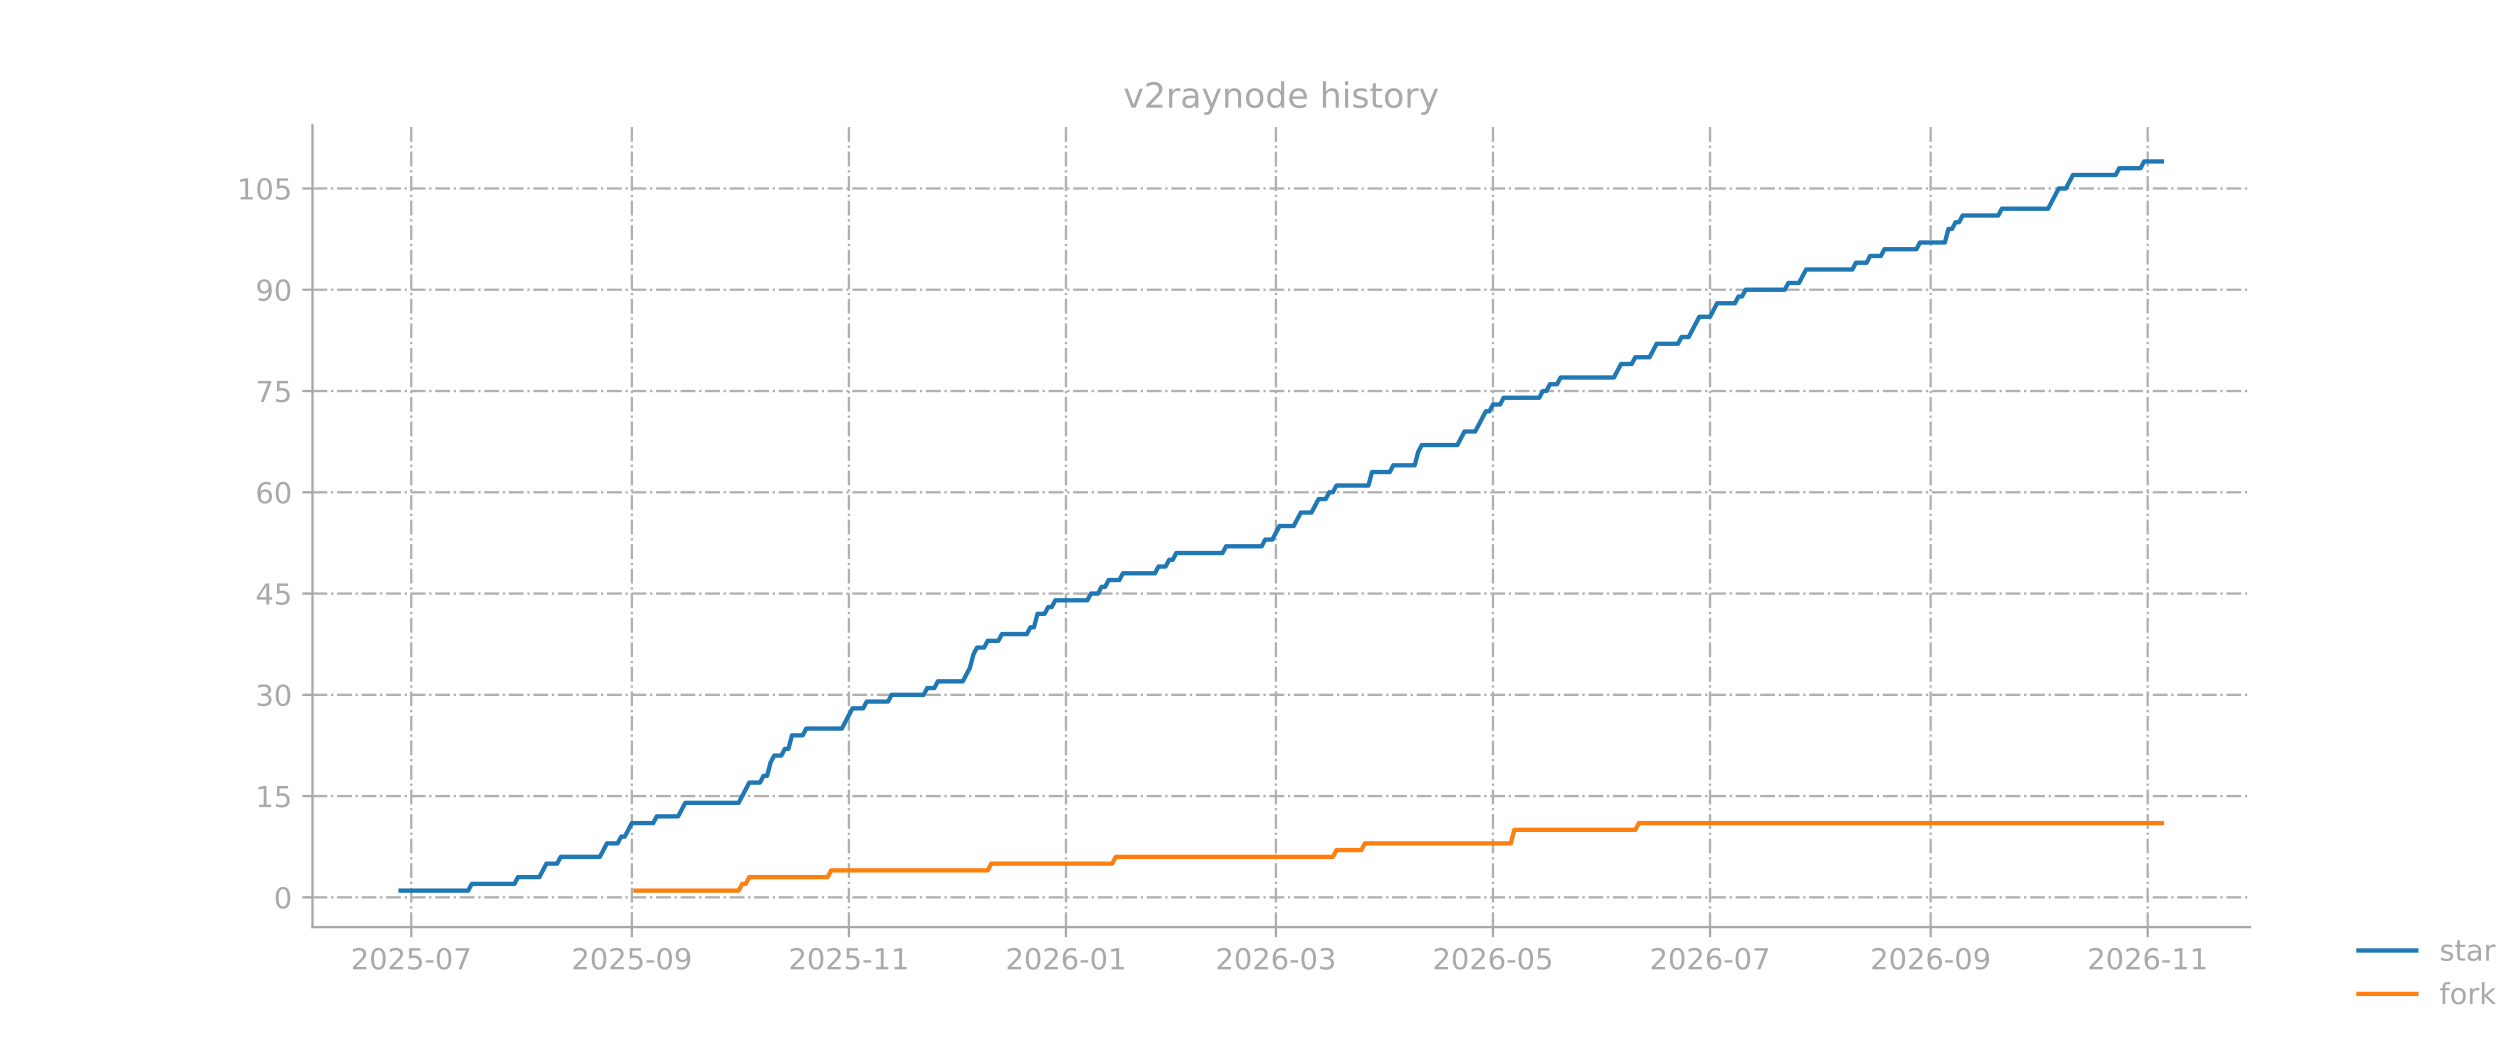
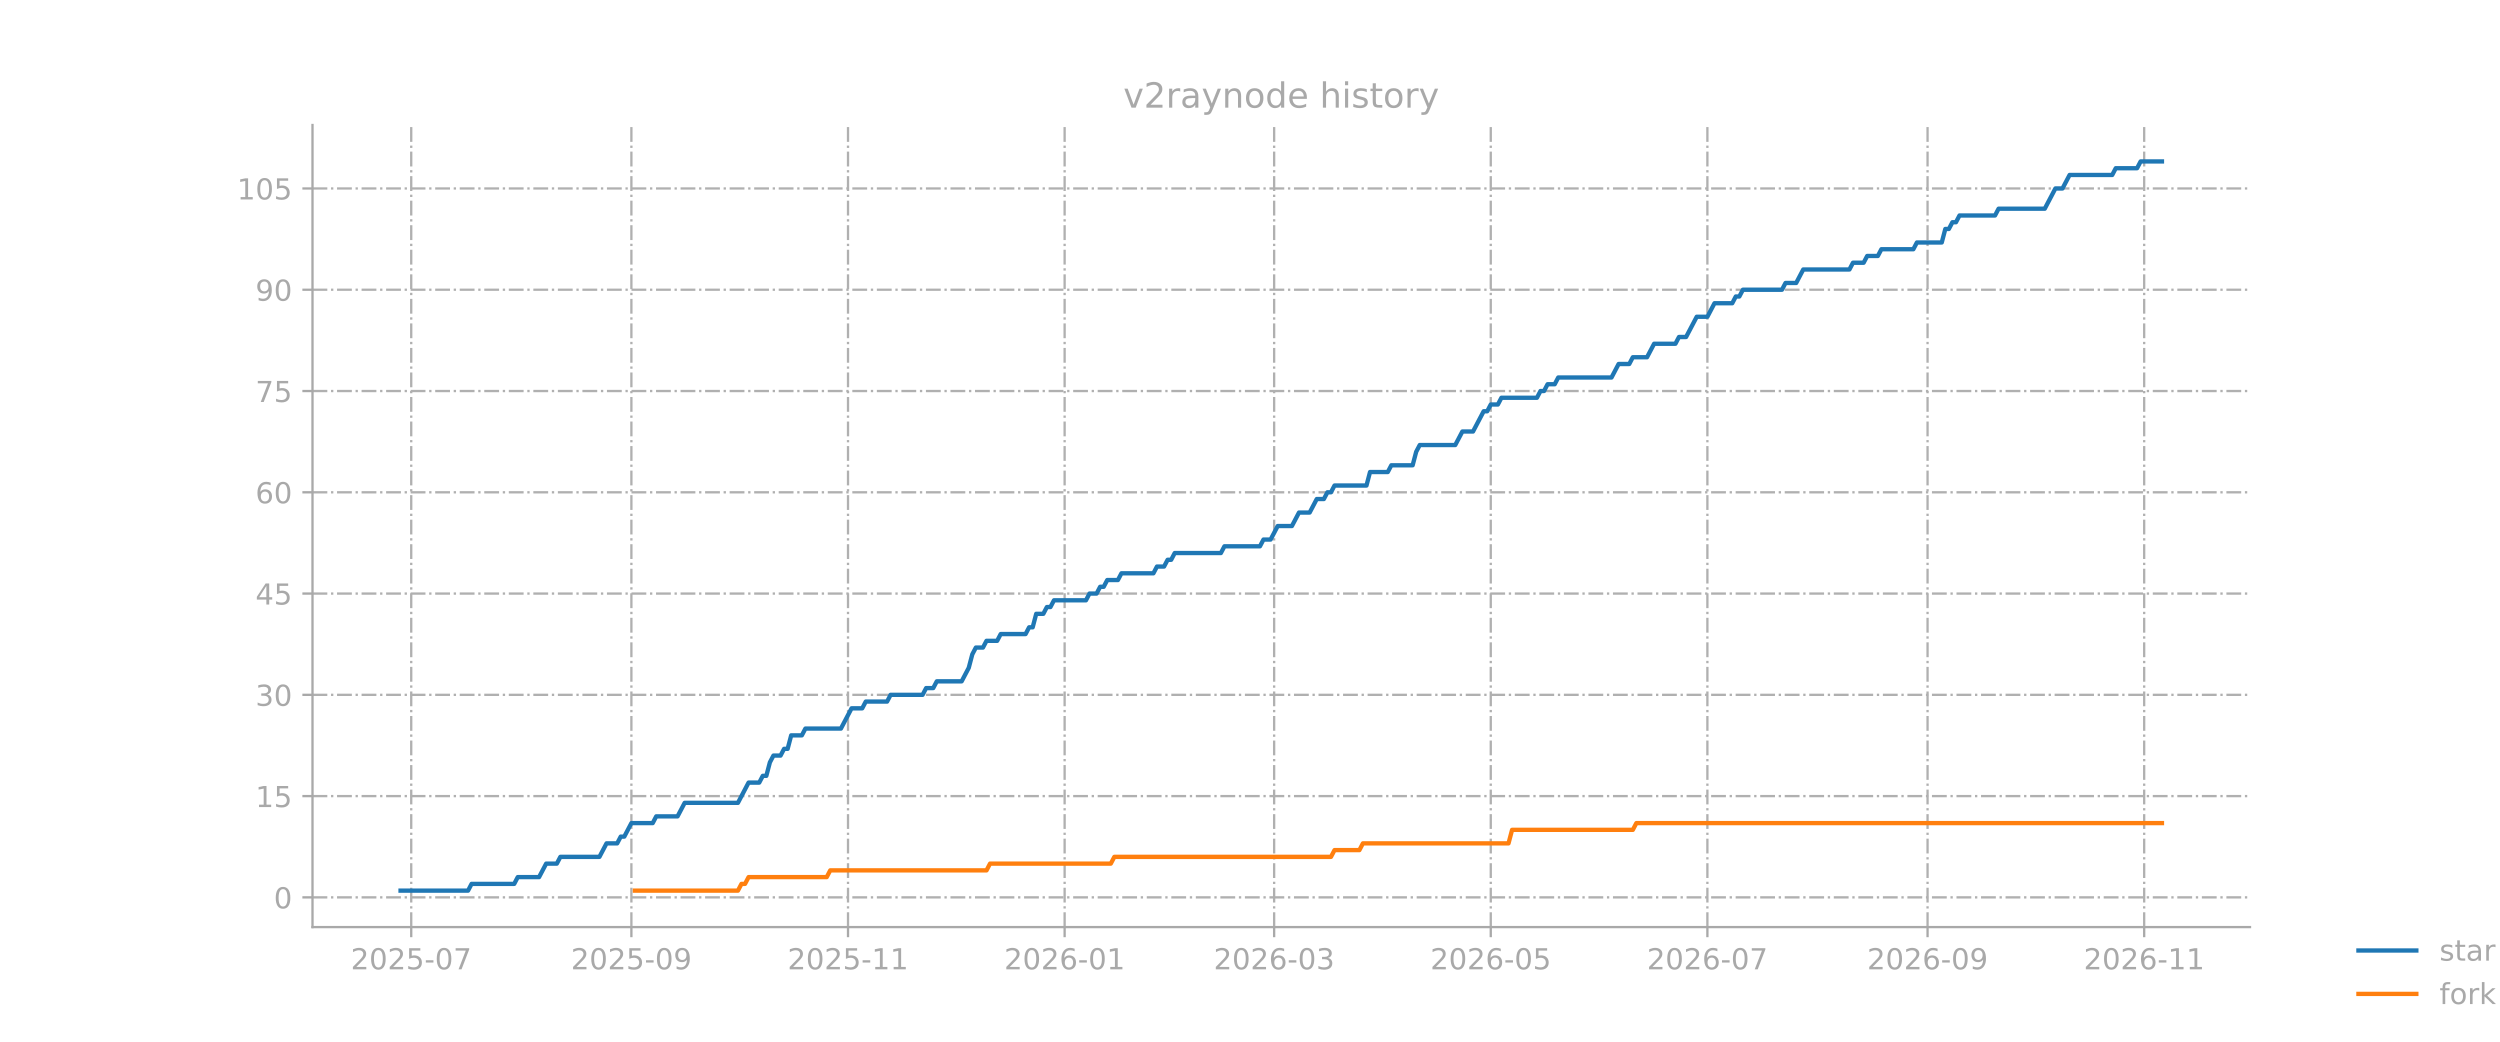
<svg xmlns="http://www.w3.org/2000/svg" xmlns:xlink="http://www.w3.org/1999/xlink" width="864pt" height="360pt" viewBox="0 0 864 360" version="1.1">
  <defs>
    <style type="text/css">*{stroke-linejoin: round; stroke-linecap: butt}</style>
  </defs>
  <g id="figure_1">
    <g id="patch_1">
      <path d="M 0 360  L 864 360  L 864 0  L 0 0  L 0 360  z " style="fill: none; opacity: 0" />
    </g>
    <g id="axes_1">
      <g id="patch_2">
        <path d="M 108 320.4  L 777.6 320.4  L 777.6 43.2  L 108 43.2  L 108 320.4  z " style="fill: none; opacity: 0" />
      </g>
      <g id="matplotlib.axis_1">
        <g id="xtick_1">
          <g id="line2d_1">
-             <path d="M 142.126 320.4  L 142.126 43.2  " clip-path="url(#p8ba023cb06)" style="fill: none; stroke-dasharray: 5.12,1.28,0.8,1.28; stroke-dashoffset: 0; stroke: #b0b0b0; stroke-width: 0.8" />
+             <path d="M 142.118 320.4  L 142.118 43.2  " clip-path="url(#p251565abec)" style="fill: none; stroke-dasharray: 5.12,1.28,0.8,1.28; stroke-dashoffset: 0; stroke: #b0b0b0; stroke-width: 0.8" />
          </g>
          <g id="line2d_2">
            <defs>
-               <path id="m3d6a31719c" d="M 0 0  L 0 3.5  " style="stroke: #a9a9a9; stroke-width: 0.8" />
+               <path id="m1b0816f251" d="M 0 0  L 0 3.5  " style="stroke: #a9a9a9; stroke-width: 0.8" />
            </defs>
            <g>
-               <use xlink:href="#m3d6a31719c" x="142.126" y="320.4" style="fill: #a9a9a9; stroke: #a9a9a9; stroke-width: 0.8" />
+               <use xlink:href="#m1b0816f251" x="142.118" y="320.4" style="fill: #a9a9a9; stroke: #a9a9a9; stroke-width: 0.8" />
            </g>
          </g>
          <g id="text_1">
-             <g style="fill: #a9a9a9" transform="translate(121.2342 334.9977) scale(0.1 -0.1)">
+             <g style="fill: #a9a9a9" transform="translate(121.2268 334.9977) scale(0.1 -0.1)">
              <defs>
                <path id="DejaVuSans-15" d="M 1228 531  L 3431 531  L 3431 0  L 469 0  L 469 531  Q 828 903 1448 1529  Q 2069 2156 2228 2338  Q 2531 2678 2651 2914  Q 2772 3150 2772 3378  Q 2772 3750 2511 3984  Q 2250 4219 1831 4219  Q 1534 4219 1204 4116  Q 875 4013 500 3803  L 500 4441  Q 881 4594 1212 4672  Q 1544 4750 1819 4750  Q 2544 4750 2975 4387  Q 3406 4025 3406 3419  Q 3406 3131 3298 2873  Q 3191 2616 2906 2266  Q 2828 2175 2409 1742  Q 1991 1309 1228 531  z " transform="scale(0.015625)" />
                <path id="DejaVuSans-13" d="M 2034 4250  Q 1547 4250 1301 3770  Q 1056 3291 1056 2328  Q 1056 1369 1301 889  Q 1547 409 2034 409  Q 2525 409 2770 889  Q 3016 1369 3016 2328  Q 3016 3291 2770 3770  Q 2525 4250 2034 4250  z M 2034 4750  Q 2819 4750 3233 4129  Q 3647 3509 3647 2328  Q 3647 1150 3233 529  Q 2819 -91 2034 -91  Q 1250 -91 836 529  Q 422 1150 422 2328  Q 422 3509 836 4129  Q 1250 4750 2034 4750  z " transform="scale(0.015625)" />
                <path id="DejaVuSans-18" d="M 691 4666  L 3169 4666  L 3169 4134  L 1269 4134  L 1269 2991  Q 1406 3038 1543 3061  Q 1681 3084 1819 3084  Q 2600 3084 3056 2656  Q 3513 2228 3513 1497  Q 3513 744 3044 326  Q 2575 -91 1722 -91  Q 1428 -91 1123 -41  Q 819 9 494 109  L 494 744  Q 775 591 1075 516  Q 1375 441 1709 441  Q 2250 441 2565 725  Q 2881 1009 2881 1497  Q 2881 1984 2565 2268  Q 2250 2553 1709 2553  Q 1456 2553 1204 2497  Q 953 2441 691 2322  L 691 4666  z " transform="scale(0.015625)" />
                <path id="DejaVuSans-10" d="M 313 2009  L 1997 2009  L 1997 1497  L 313 1497  L 313 2009  z " transform="scale(0.015625)" />
                <path id="DejaVuSans-1a" d="M 525 4666  L 3525 4666  L 3525 4397  L 1831 0  L 1172 0  L 2766 4134  L 525 4134  L 525 4666  z " transform="scale(0.015625)" />
              </defs>
              <use xlink:href="#DejaVuSans-15" />
              <use xlink:href="#DejaVuSans-13" transform="translate(63.625 0)" />
              <use xlink:href="#DejaVuSans-15" transform="translate(127.25 0)" />
              <use xlink:href="#DejaVuSans-18" transform="translate(190.875 0)" />
              <use xlink:href="#DejaVuSans-10" transform="translate(254.5 0)" />
              <use xlink:href="#DejaVuSans-13" transform="translate(290.5781 0)" />
              <use xlink:href="#DejaVuSans-1a" transform="translate(354.2031 0)" />
            </g>
          </g>
        </g>
        <g id="xtick_2">
          <g id="line2d_3">
-             <path d="M 218.37 320.4  L 218.37 43.2  " clip-path="url(#p8ba023cb06)" style="fill: none; stroke-dasharray: 5.12,1.28,0.8,1.28; stroke-dashoffset: 0; stroke: #b0b0b0; stroke-width: 0.8" />
+             <path d="M 218.209 320.4  L 218.209 43.2  " clip-path="url(#p251565abec)" style="fill: none; stroke-dasharray: 5.12,1.28,0.8,1.28; stroke-dashoffset: 0; stroke: #b0b0b0; stroke-width: 0.8" />
          </g>
          <g id="line2d_4">
            <g>
-               <use xlink:href="#m3d6a31719c" x="218.37" y="320.4" style="fill: #a9a9a9; stroke: #a9a9a9; stroke-width: 0.8" />
+               <use xlink:href="#m1b0816f251" x="218.209" y="320.4" style="fill: #a9a9a9; stroke: #a9a9a9; stroke-width: 0.8" />
            </g>
          </g>
          <g id="text_2">
-             <g style="fill: #a9a9a9" transform="translate(197.4788 334.9977) scale(0.1 -0.1)">
+             <g style="fill: #a9a9a9" transform="translate(197.3177 334.9977) scale(0.1 -0.1)">
              <defs>
                <path id="DejaVuSans-1c" d="M 703 97  L 703 672  Q 941 559 1184 500  Q 1428 441 1663 441  Q 2288 441 2617 861  Q 2947 1281 2994 2138  Q 2813 1869 2534 1725  Q 2256 1581 1919 1581  Q 1219 1581 811 2004  Q 403 2428 403 3163  Q 403 3881 828 4315  Q 1253 4750 1959 4750  Q 2769 4750 3195 4129  Q 3622 3509 3622 2328  Q 3622 1225 3098 567  Q 2575 -91 1691 -91  Q 1453 -91 1209 -44  Q 966 3 703 97  z M 1959 2075  Q 2384 2075 2632 2365  Q 2881 2656 2881 3163  Q 2881 3666 2632 3958  Q 2384 4250 1959 4250  Q 1534 4250 1286 3958  Q 1038 3666 1038 3163  Q 1038 2656 1286 2365  Q 1534 2075 1959 2075  z " transform="scale(0.015625)" />
              </defs>
              <use xlink:href="#DejaVuSans-15" />
              <use xlink:href="#DejaVuSans-13" transform="translate(63.625 0)" />
              <use xlink:href="#DejaVuSans-15" transform="translate(127.25 0)" />
              <use xlink:href="#DejaVuSans-18" transform="translate(190.875 0)" />
              <use xlink:href="#DejaVuSans-10" transform="translate(254.5 0)" />
              <use xlink:href="#DejaVuSans-13" transform="translate(290.5781 0)" />
              <use xlink:href="#DejaVuSans-1c" transform="translate(354.2031 0)" />
            </g>
          </g>
        </g>
        <g id="xtick_3">
          <g id="line2d_5">
-             <path d="M 293.385 320.4  L 293.385 43.2  " clip-path="url(#p8ba023cb06)" style="fill: none; stroke-dasharray: 5.12,1.28,0.8,1.28; stroke-dashoffset: 0; stroke: #b0b0b0; stroke-width: 0.8" />
+             <path d="M 293.073 320.4  L 293.073 43.2  " clip-path="url(#p251565abec)" style="fill: none; stroke-dasharray: 5.12,1.28,0.8,1.28; stroke-dashoffset: 0; stroke: #b0b0b0; stroke-width: 0.8" />
          </g>
          <g id="line2d_6">
            <g>
-               <use xlink:href="#m3d6a31719c" x="293.385" y="320.4" style="fill: #a9a9a9; stroke: #a9a9a9; stroke-width: 0.8" />
+               <use xlink:href="#m1b0816f251" x="293.073" y="320.4" style="fill: #a9a9a9; stroke: #a9a9a9; stroke-width: 0.8" />
            </g>
          </g>
          <g id="text_3">
-             <g style="fill: #a9a9a9" transform="translate(272.4937 334.9977) scale(0.1 -0.1)">
+             <g style="fill: #a9a9a9" transform="translate(272.1813 334.9977) scale(0.1 -0.1)">
              <defs>
                <path id="DejaVuSans-14" d="M 794 531  L 1825 531  L 1825 4091  L 703 3866  L 703 4441  L 1819 4666  L 2450 4666  L 2450 531  L 3481 531  L 3481 0  L 794 0  L 794 531  z " transform="scale(0.015625)" />
              </defs>
              <use xlink:href="#DejaVuSans-15" />
              <use xlink:href="#DejaVuSans-13" transform="translate(63.625 0)" />
              <use xlink:href="#DejaVuSans-15" transform="translate(127.25 0)" />
              <use xlink:href="#DejaVuSans-18" transform="translate(190.875 0)" />
              <use xlink:href="#DejaVuSans-10" transform="translate(254.5 0)" />
              <use xlink:href="#DejaVuSans-14" transform="translate(290.5781 0)" />
              <use xlink:href="#DejaVuSans-14" transform="translate(354.2031 0)" />
            </g>
          </g>
        </g>
        <g id="xtick_4">
          <g id="line2d_7">
-             <path d="M 368.4 320.4  L 368.4 43.2  " clip-path="url(#p8ba023cb06)" style="fill: none; stroke-dasharray: 5.12,1.28,0.8,1.28; stroke-dashoffset: 0; stroke: #b0b0b0; stroke-width: 0.8" />
+             <path d="M 367.936 320.4  L 367.936 43.2  " clip-path="url(#p251565abec)" style="fill: none; stroke-dasharray: 5.12,1.28,0.8,1.28; stroke-dashoffset: 0; stroke: #b0b0b0; stroke-width: 0.8" />
          </g>
          <g id="line2d_8">
            <g>
-               <use xlink:href="#m3d6a31719c" x="368.4" y="320.4" style="fill: #a9a9a9; stroke: #a9a9a9; stroke-width: 0.8" />
+               <use xlink:href="#m1b0816f251" x="367.936" y="320.4" style="fill: #a9a9a9; stroke: #a9a9a9; stroke-width: 0.8" />
            </g>
          </g>
          <g id="text_4">
-             <g style="fill: #a9a9a9" transform="translate(347.5086 334.9977) scale(0.1 -0.1)">
+             <g style="fill: #a9a9a9" transform="translate(347.045 334.9977) scale(0.1 -0.1)">
              <defs>
                <path id="DejaVuSans-19" d="M 2113 2584  Q 1688 2584 1439 2293  Q 1191 2003 1191 1497  Q 1191 994 1439 701  Q 1688 409 2113 409  Q 2538 409 2786 701  Q 3034 994 3034 1497  Q 3034 2003 2786 2293  Q 2538 2584 2113 2584  z M 3366 4563  L 3366 3988  Q 3128 4100 2886 4159  Q 2644 4219 2406 4219  Q 1781 4219 1451 3797  Q 1122 3375 1075 2522  Q 1259 2794 1537 2939  Q 1816 3084 2150 3084  Q 2853 3084 3261 2657  Q 3669 2231 3669 1497  Q 3669 778 3244 343  Q 2819 -91 2113 -91  Q 1303 -91 875 529  Q 447 1150 447 2328  Q 447 3434 972 4092  Q 1497 4750 2381 4750  Q 2619 4750 2861 4703  Q 3103 4656 3366 4563  z " transform="scale(0.015625)" />
              </defs>
              <use xlink:href="#DejaVuSans-15" />
              <use xlink:href="#DejaVuSans-13" transform="translate(63.625 0)" />
              <use xlink:href="#DejaVuSans-15" transform="translate(127.25 0)" />
              <use xlink:href="#DejaVuSans-19" transform="translate(190.875 0)" />
              <use xlink:href="#DejaVuSans-10" transform="translate(254.5 0)" />
              <use xlink:href="#DejaVuSans-13" transform="translate(290.5781 0)" />
              <use xlink:href="#DejaVuSans-14" transform="translate(354.2031 0)" />
            </g>
          </g>
        </g>
        <g id="xtick_5">
          <g id="line2d_9">
-             <path d="M 440.955 320.4  L 440.955 43.2  " clip-path="url(#p8ba023cb06)" style="fill: none; stroke-dasharray: 5.12,1.28,0.8,1.28; stroke-dashoffset: 0; stroke: #b0b0b0; stroke-width: 0.8" />
+             <path d="M 440.345 320.4  L 440.345 43.2  " clip-path="url(#p251565abec)" style="fill: none; stroke-dasharray: 5.12,1.28,0.8,1.28; stroke-dashoffset: 0; stroke: #b0b0b0; stroke-width: 0.8" />
          </g>
          <g id="line2d_10">
            <g>
-               <use xlink:href="#m3d6a31719c" x="440.955" y="320.4" style="fill: #a9a9a9; stroke: #a9a9a9; stroke-width: 0.8" />
+               <use xlink:href="#m1b0816f251" x="440.345" y="320.4" style="fill: #a9a9a9; stroke: #a9a9a9; stroke-width: 0.8" />
            </g>
          </g>
          <g id="text_5">
-             <g style="fill: #a9a9a9" transform="translate(420.064 334.9977) scale(0.1 -0.1)">
+             <g style="fill: #a9a9a9" transform="translate(419.454 334.9977) scale(0.1 -0.1)">
              <defs>
                <path id="DejaVuSans-16" d="M 2597 2516  Q 3050 2419 3304 2112  Q 3559 1806 3559 1356  Q 3559 666 3084 287  Q 2609 -91 1734 -91  Q 1441 -91 1130 -33  Q 819 25 488 141  L 488 750  Q 750 597 1062 519  Q 1375 441 1716 441  Q 2309 441 2620 675  Q 2931 909 2931 1356  Q 2931 1769 2642 2001  Q 2353 2234 1838 2234  L 1294 2234  L 1294 2753  L 1863 2753  Q 2328 2753 2575 2939  Q 2822 3125 2822 3475  Q 2822 3834 2567 4026  Q 2313 4219 1838 4219  Q 1578 4219 1281 4162  Q 984 4106 628 3988  L 628 4550  Q 988 4650 1302 4700  Q 1616 4750 1894 4750  Q 2613 4750 3031 4423  Q 3450 4097 3450 3541  Q 3450 3153 3228 2886  Q 3006 2619 2597 2516  z " transform="scale(0.015625)" />
              </defs>
              <use xlink:href="#DejaVuSans-15" />
              <use xlink:href="#DejaVuSans-13" transform="translate(63.625 0)" />
              <use xlink:href="#DejaVuSans-15" transform="translate(127.25 0)" />
              <use xlink:href="#DejaVuSans-19" transform="translate(190.875 0)" />
              <use xlink:href="#DejaVuSans-10" transform="translate(254.5 0)" />
              <use xlink:href="#DejaVuSans-13" transform="translate(290.5781 0)" />
              <use xlink:href="#DejaVuSans-16" transform="translate(354.2031 0)" />
            </g>
          </g>
        </g>
        <g id="xtick_6">
          <g id="line2d_11">
-             <path d="M 515.97 320.4  L 515.97 43.2  " clip-path="url(#p8ba023cb06)" style="fill: none; stroke-dasharray: 5.12,1.28,0.8,1.28; stroke-dashoffset: 0; stroke: #b0b0b0; stroke-width: 0.8" />
+             <path d="M 515.209 320.4  L 515.209 43.2  " clip-path="url(#p251565abec)" style="fill: none; stroke-dasharray: 5.12,1.28,0.8,1.28; stroke-dashoffset: 0; stroke: #b0b0b0; stroke-width: 0.8" />
          </g>
          <g id="line2d_12">
            <g>
-               <use xlink:href="#m3d6a31719c" x="515.97" y="320.4" style="fill: #a9a9a9; stroke: #a9a9a9; stroke-width: 0.8" />
+               <use xlink:href="#m1b0816f251" x="515.209" y="320.4" style="fill: #a9a9a9; stroke: #a9a9a9; stroke-width: 0.8" />
            </g>
          </g>
          <g id="text_6">
-             <g style="fill: #a9a9a9" transform="translate(495.0788 334.9977) scale(0.1 -0.1)">
+             <g style="fill: #a9a9a9" transform="translate(494.3177 334.9977) scale(0.1 -0.1)">
              <use xlink:href="#DejaVuSans-15" />
              <use xlink:href="#DejaVuSans-13" transform="translate(63.625 0)" />
              <use xlink:href="#DejaVuSans-15" transform="translate(127.25 0)" />
              <use xlink:href="#DejaVuSans-19" transform="translate(190.875 0)" />
              <use xlink:href="#DejaVuSans-10" transform="translate(254.5 0)" />
              <use xlink:href="#DejaVuSans-13" transform="translate(290.5781 0)" />
              <use xlink:href="#DejaVuSans-18" transform="translate(354.2031 0)" />
            </g>
          </g>
        </g>
        <g id="xtick_7">
          <g id="line2d_13">
-             <path d="M 590.985 320.4  L 590.985 43.2  " clip-path="url(#p8ba023cb06)" style="fill: none; stroke-dasharray: 5.12,1.28,0.8,1.28; stroke-dashoffset: 0; stroke: #b0b0b0; stroke-width: 0.8" />
+             <path d="M 590.073 320.4  L 590.073 43.2  " clip-path="url(#p251565abec)" style="fill: none; stroke-dasharray: 5.12,1.28,0.8,1.28; stroke-dashoffset: 0; stroke: #b0b0b0; stroke-width: 0.8" />
          </g>
          <g id="line2d_14">
            <g>
-               <use xlink:href="#m3d6a31719c" x="590.985" y="320.4" style="fill: #a9a9a9; stroke: #a9a9a9; stroke-width: 0.8" />
+               <use xlink:href="#m1b0816f251" x="590.073" y="320.4" style="fill: #a9a9a9; stroke: #a9a9a9; stroke-width: 0.8" />
            </g>
          </g>
          <g id="text_7">
-             <g style="fill: #a9a9a9" transform="translate(570.0937 334.9977) scale(0.1 -0.1)">
+             <g style="fill: #a9a9a9" transform="translate(569.1813 334.9977) scale(0.1 -0.1)">
              <use xlink:href="#DejaVuSans-15" />
              <use xlink:href="#DejaVuSans-13" transform="translate(63.625 0)" />
              <use xlink:href="#DejaVuSans-15" transform="translate(127.25 0)" />
              <use xlink:href="#DejaVuSans-19" transform="translate(190.875 0)" />
              <use xlink:href="#DejaVuSans-10" transform="translate(254.5 0)" />
              <use xlink:href="#DejaVuSans-13" transform="translate(290.5781 0)" />
              <use xlink:href="#DejaVuSans-1a" transform="translate(354.2031 0)" />
            </g>
          </g>
        </g>
        <g id="xtick_8">
          <g id="line2d_15">
-             <path d="M 667.23 320.4  L 667.23 43.2  " clip-path="url(#p8ba023cb06)" style="fill: none; stroke-dasharray: 5.12,1.28,0.8,1.28; stroke-dashoffset: 0; stroke: #b0b0b0; stroke-width: 0.8" />
+             <path d="M 666.164 320.4  L 666.164 43.2  " clip-path="url(#p251565abec)" style="fill: none; stroke-dasharray: 5.12,1.28,0.8,1.28; stroke-dashoffset: 0; stroke: #b0b0b0; stroke-width: 0.8" />
          </g>
          <g id="line2d_16">
            <g>
-               <use xlink:href="#m3d6a31719c" x="667.23" y="320.4" style="fill: #a9a9a9; stroke: #a9a9a9; stroke-width: 0.8" />
+               <use xlink:href="#m1b0816f251" x="666.164" y="320.4" style="fill: #a9a9a9; stroke: #a9a9a9; stroke-width: 0.8" />
            </g>
          </g>
          <g id="text_8">
-             <g style="fill: #a9a9a9" transform="translate(646.3383 334.9977) scale(0.1 -0.1)">
+             <g style="fill: #a9a9a9" transform="translate(645.2722 334.9977) scale(0.1 -0.1)">
              <use xlink:href="#DejaVuSans-15" />
              <use xlink:href="#DejaVuSans-13" transform="translate(63.625 0)" />
              <use xlink:href="#DejaVuSans-15" transform="translate(127.25 0)" />
              <use xlink:href="#DejaVuSans-19" transform="translate(190.875 0)" />
              <use xlink:href="#DejaVuSans-10" transform="translate(254.5 0)" />
              <use xlink:href="#DejaVuSans-13" transform="translate(290.5781 0)" />
              <use xlink:href="#DejaVuSans-1c" transform="translate(354.2031 0)" />
            </g>
          </g>
        </g>
        <g id="xtick_9">
          <g id="line2d_17">
-             <path d="M 742.245 320.4  L 742.245 43.2  " clip-path="url(#p8ba023cb06)" style="fill: none; stroke-dasharray: 5.12,1.28,0.8,1.28; stroke-dashoffset: 0; stroke: #b0b0b0; stroke-width: 0.8" />
+             <path d="M 741.027 320.4  L 741.027 43.2  " clip-path="url(#p251565abec)" style="fill: none; stroke-dasharray: 5.12,1.28,0.8,1.28; stroke-dashoffset: 0; stroke: #b0b0b0; stroke-width: 0.8" />
          </g>
          <g id="line2d_18">
            <g>
-               <use xlink:href="#m3d6a31719c" x="742.245" y="320.4" style="fill: #a9a9a9; stroke: #a9a9a9; stroke-width: 0.8" />
+               <use xlink:href="#m1b0816f251" x="741.027" y="320.4" style="fill: #a9a9a9; stroke: #a9a9a9; stroke-width: 0.8" />
            </g>
          </g>
          <g id="text_9">
-             <g style="fill: #a9a9a9" transform="translate(721.3532 334.9977) scale(0.1 -0.1)">
+             <g style="fill: #a9a9a9" transform="translate(720.1359 334.9977) scale(0.1 -0.1)">
              <use xlink:href="#DejaVuSans-15" />
              <use xlink:href="#DejaVuSans-13" transform="translate(63.625 0)" />
              <use xlink:href="#DejaVuSans-15" transform="translate(127.25 0)" />
              <use xlink:href="#DejaVuSans-19" transform="translate(190.875 0)" />
              <use xlink:href="#DejaVuSans-10" transform="translate(254.5 0)" />
              <use xlink:href="#DejaVuSans-14" transform="translate(290.5781 0)" />
              <use xlink:href="#DejaVuSans-14" transform="translate(354.2031 0)" />
            </g>
          </g>
        </g>
      </g>
      <g id="matplotlib.axis_2">
        <g id="ytick_1">
          <g id="line2d_19">
-             <path d="M 108 310.133  L 777.6 310.133  " clip-path="url(#p8ba023cb06)" style="fill: none; stroke-dasharray: 5.12,1.28,0.8,1.28; stroke-dashoffset: 0; stroke: #b0b0b0; stroke-width: 0.8" />
+             <path d="M 108 310.133  L 777.6 310.133  " clip-path="url(#p251565abec)" style="fill: none; stroke-dasharray: 5.12,1.28,0.8,1.28; stroke-dashoffset: 0; stroke: #b0b0b0; stroke-width: 0.8" />
          </g>
          <g id="line2d_20">
            <defs>
-               <path id="m7cae8ff2c7" d="M 0 0  L -3.5 0  " style="stroke: #a9a9a9; stroke-width: 0.8" />
+               <path id="m27fc6764fe" d="M 0 0  L -3.5 0  " style="stroke: #a9a9a9; stroke-width: 0.8" />
            </defs>
            <g>
-               <use xlink:href="#m7cae8ff2c7" x="108" y="310.133" style="fill: #a9a9a9; stroke: #a9a9a9; stroke-width: 0.8" />
+               <use xlink:href="#m27fc6764fe" x="108" y="310.133" style="fill: #a9a9a9; stroke: #a9a9a9; stroke-width: 0.8" />
            </g>
          </g>
          <g id="text_10">
            <g style="fill: #a9a9a9" transform="translate(94.6375 313.9322) scale(0.1 -0.1)">
              <use xlink:href="#DejaVuSans-13" />
            </g>
          </g>
        </g>
        <g id="ytick_2">
          <g id="line2d_21">
-             <path d="M 108 275.133  L 777.6 275.133  " clip-path="url(#p8ba023cb06)" style="fill: none; stroke-dasharray: 5.12,1.28,0.8,1.28; stroke-dashoffset: 0; stroke: #b0b0b0; stroke-width: 0.8" />
+             <path d="M 108 275.133  L 777.6 275.133  " clip-path="url(#p251565abec)" style="fill: none; stroke-dasharray: 5.12,1.28,0.8,1.28; stroke-dashoffset: 0; stroke: #b0b0b0; stroke-width: 0.8" />
          </g>
          <g id="line2d_22">
            <g>
-               <use xlink:href="#m7cae8ff2c7" x="108" y="275.133" style="fill: #a9a9a9; stroke: #a9a9a9; stroke-width: 0.8" />
+               <use xlink:href="#m27fc6764fe" x="108" y="275.133" style="fill: #a9a9a9; stroke: #a9a9a9; stroke-width: 0.8" />
            </g>
          </g>
          <g id="text_11">
            <g style="fill: #a9a9a9" transform="translate(88.275 278.9322) scale(0.1 -0.1)">
              <use xlink:href="#DejaVuSans-14" />
              <use xlink:href="#DejaVuSans-18" transform="translate(63.625 0)" />
            </g>
          </g>
        </g>
        <g id="ytick_3">
          <g id="line2d_23">
-             <path d="M 108 240.133  L 777.6 240.133  " clip-path="url(#p8ba023cb06)" style="fill: none; stroke-dasharray: 5.12,1.28,0.8,1.28; stroke-dashoffset: 0; stroke: #b0b0b0; stroke-width: 0.8" />
+             <path d="M 108 240.133  L 777.6 240.133  " clip-path="url(#p251565abec)" style="fill: none; stroke-dasharray: 5.12,1.28,0.8,1.28; stroke-dashoffset: 0; stroke: #b0b0b0; stroke-width: 0.8" />
          </g>
          <g id="line2d_24">
            <g>
-               <use xlink:href="#m7cae8ff2c7" x="108" y="240.133" style="fill: #a9a9a9; stroke: #a9a9a9; stroke-width: 0.8" />
+               <use xlink:href="#m27fc6764fe" x="108" y="240.133" style="fill: #a9a9a9; stroke: #a9a9a9; stroke-width: 0.8" />
            </g>
          </g>
          <g id="text_12">
            <g style="fill: #a9a9a9" transform="translate(88.275 243.9322) scale(0.1 -0.1)">
              <use xlink:href="#DejaVuSans-16" />
              <use xlink:href="#DejaVuSans-13" transform="translate(63.625 0)" />
            </g>
          </g>
        </g>
        <g id="ytick_4">
          <g id="line2d_25">
-             <path d="M 108 205.133  L 777.6 205.133  " clip-path="url(#p8ba023cb06)" style="fill: none; stroke-dasharray: 5.12,1.28,0.8,1.28; stroke-dashoffset: 0; stroke: #b0b0b0; stroke-width: 0.8" />
+             <path d="M 108 205.133  L 777.6 205.133  " clip-path="url(#p251565abec)" style="fill: none; stroke-dasharray: 5.12,1.28,0.8,1.28; stroke-dashoffset: 0; stroke: #b0b0b0; stroke-width: 0.8" />
          </g>
          <g id="line2d_26">
            <g>
-               <use xlink:href="#m7cae8ff2c7" x="108" y="205.133" style="fill: #a9a9a9; stroke: #a9a9a9; stroke-width: 0.8" />
+               <use xlink:href="#m27fc6764fe" x="108" y="205.133" style="fill: #a9a9a9; stroke: #a9a9a9; stroke-width: 0.8" />
            </g>
          </g>
          <g id="text_13">
            <g style="fill: #a9a9a9" transform="translate(88.275 208.9322) scale(0.1 -0.1)">
              <defs>
                <path id="DejaVuSans-17" d="M 2419 4116  L 825 1625  L 2419 1625  L 2419 4116  z M 2253 4666  L 3047 4666  L 3047 1625  L 3713 1625  L 3713 1100  L 3047 1100  L 3047 0  L 2419 0  L 2419 1100  L 313 1100  L 313 1709  L 2253 4666  z " transform="scale(0.015625)" />
              </defs>
              <use xlink:href="#DejaVuSans-17" />
              <use xlink:href="#DejaVuSans-18" transform="translate(63.625 0)" />
            </g>
          </g>
        </g>
        <g id="ytick_5">
          <g id="line2d_27">
-             <path d="M 108 170.133  L 777.6 170.133  " clip-path="url(#p8ba023cb06)" style="fill: none; stroke-dasharray: 5.12,1.28,0.8,1.28; stroke-dashoffset: 0; stroke: #b0b0b0; stroke-width: 0.8" />
+             <path d="M 108 170.133  L 777.6 170.133  " clip-path="url(#p251565abec)" style="fill: none; stroke-dasharray: 5.12,1.28,0.8,1.28; stroke-dashoffset: 0; stroke: #b0b0b0; stroke-width: 0.8" />
          </g>
          <g id="line2d_28">
            <g>
-               <use xlink:href="#m7cae8ff2c7" x="108" y="170.133" style="fill: #a9a9a9; stroke: #a9a9a9; stroke-width: 0.8" />
+               <use xlink:href="#m27fc6764fe" x="108" y="170.133" style="fill: #a9a9a9; stroke: #a9a9a9; stroke-width: 0.8" />
            </g>
          </g>
          <g id="text_14">
            <g style="fill: #a9a9a9" transform="translate(88.275 173.9322) scale(0.1 -0.1)">
              <use xlink:href="#DejaVuSans-19" />
              <use xlink:href="#DejaVuSans-13" transform="translate(63.625 0)" />
            </g>
          </g>
        </g>
        <g id="ytick_6">
          <g id="line2d_29">
-             <path d="M 108 135.133  L 777.6 135.133  " clip-path="url(#p8ba023cb06)" style="fill: none; stroke-dasharray: 5.12,1.28,0.8,1.28; stroke-dashoffset: 0; stroke: #b0b0b0; stroke-width: 0.8" />
+             <path d="M 108 135.133  L 777.6 135.133  " clip-path="url(#p251565abec)" style="fill: none; stroke-dasharray: 5.12,1.28,0.8,1.28; stroke-dashoffset: 0; stroke: #b0b0b0; stroke-width: 0.8" />
          </g>
          <g id="line2d_30">
            <g>
-               <use xlink:href="#m7cae8ff2c7" x="108" y="135.133" style="fill: #a9a9a9; stroke: #a9a9a9; stroke-width: 0.8" />
+               <use xlink:href="#m27fc6764fe" x="108" y="135.133" style="fill: #a9a9a9; stroke: #a9a9a9; stroke-width: 0.8" />
            </g>
          </g>
          <g id="text_15">
            <g style="fill: #a9a9a9" transform="translate(88.275 138.9322) scale(0.1 -0.1)">
              <use xlink:href="#DejaVuSans-1a" />
              <use xlink:href="#DejaVuSans-18" transform="translate(63.625 0)" />
            </g>
          </g>
        </g>
        <g id="ytick_7">
          <g id="line2d_31">
-             <path d="M 108 100.133  L 777.6 100.133  " clip-path="url(#p8ba023cb06)" style="fill: none; stroke-dasharray: 5.12,1.28,0.8,1.28; stroke-dashoffset: 0; stroke: #b0b0b0; stroke-width: 0.8" />
+             <path d="M 108 100.133  L 777.6 100.133  " clip-path="url(#p251565abec)" style="fill: none; stroke-dasharray: 5.12,1.28,0.8,1.28; stroke-dashoffset: 0; stroke: #b0b0b0; stroke-width: 0.8" />
          </g>
          <g id="line2d_32">
            <g>
-               <use xlink:href="#m7cae8ff2c7" x="108" y="100.133" style="fill: #a9a9a9; stroke: #a9a9a9; stroke-width: 0.8" />
+               <use xlink:href="#m27fc6764fe" x="108" y="100.133" style="fill: #a9a9a9; stroke: #a9a9a9; stroke-width: 0.8" />
            </g>
          </g>
          <g id="text_16">
            <g style="fill: #a9a9a9" transform="translate(88.275 103.9322) scale(0.1 -0.1)">
              <use xlink:href="#DejaVuSans-1c" />
              <use xlink:href="#DejaVuSans-13" transform="translate(63.625 0)" />
            </g>
          </g>
        </g>
        <g id="ytick_8">
          <g id="line2d_33">
-             <path d="M 108 65.133  L 777.6 65.133  " clip-path="url(#p8ba023cb06)" style="fill: none; stroke-dasharray: 5.12,1.28,0.8,1.28; stroke-dashoffset: 0; stroke: #b0b0b0; stroke-width: 0.8" />
+             <path d="M 108 65.133  L 777.6 65.133  " clip-path="url(#p251565abec)" style="fill: none; stroke-dasharray: 5.12,1.28,0.8,1.28; stroke-dashoffset: 0; stroke: #b0b0b0; stroke-width: 0.8" />
          </g>
          <g id="line2d_34">
            <g>
-               <use xlink:href="#m7cae8ff2c7" x="108" y="65.133" style="fill: #a9a9a9; stroke: #a9a9a9; stroke-width: 0.8" />
+               <use xlink:href="#m27fc6764fe" x="108" y="65.133" style="fill: #a9a9a9; stroke: #a9a9a9; stroke-width: 0.8" />
            </g>
          </g>
          <g id="text_17">
            <g style="fill: #a9a9a9" transform="translate(81.9125 68.93216) scale(0.1 -0.1)">
              <use xlink:href="#DejaVuSans-14" />
              <use xlink:href="#DejaVuSans-13" transform="translate(63.625 0)" />
              <use xlink:href="#DejaVuSans-18" transform="translate(127.25 0)" />
            </g>
          </g>
        </g>
      </g>
      <g id="line2d_35">
-         <path d="M 138.436 307.8  L 161.802 307.8  L 163.031 305.467  L 177.788 305.467  L 179.018 303.133  L 186.397 303.133  L 188.856 298.467  L 192.545 298.467  L 193.775 296.133  L 207.302 296.133  L 209.762 291.467  L 213.451 291.467  L 214.681 289.133  L 215.911 289.133  L 218.37 284.467  L 225.749 284.467  L 226.979 282.133  L 234.357 282.133  L 236.817 277.467  L 255.263 277.467  L 258.952 270.467  L 262.641 270.467  L 263.871 268.133  L 265.101 268.133  L 266.331 263.467  L 267.56 261.133  L 270.02 261.133  L 271.25 258.8  L 272.479 258.8  L 273.709 254.133  L 277.398 254.133  L 278.628 251.8  L 290.926 251.8  L 294.615 244.8  L 298.304 244.8  L 299.534 242.467  L 306.912 242.467  L 308.142 240.133  L 319.21 240.133  L 320.44 237.8  L 322.899 237.8  L 324.129 235.467  L 332.737 235.467  L 335.197 230.8  L 336.426 226.133  L 337.656 223.8  L 340.116 223.8  L 341.345 221.467  L 345.035 221.467  L 346.264 219.133  L 354.873 219.133  L 356.102 216.8  L 357.332 216.8  L 358.562 212.133  L 361.021 212.133  L 362.251 209.8  L 363.481 209.8  L 364.711 207.467  L 375.779 207.467  L 377.008 205.133  L 379.468 205.133  L 380.698 202.8  L 381.927 202.8  L 383.157 200.467  L 386.846 200.467  L 388.076 198.133  L 399.144 198.133  L 400.374 195.8  L 402.833 195.8  L 404.063 193.467  L 405.293 193.467  L 406.522 191.133  L 422.509 191.133  L 423.739 188.8  L 436.036 188.8  L 437.266 186.467  L 439.726 186.467  L 442.185 181.8  L 447.104 181.8  L 449.564 177.133  L 453.253 177.133  L 455.712 172.467  L 458.172 172.467  L 459.402 170.133  L 460.631 170.133  L 461.861 167.8  L 472.929 167.8  L 474.159 163.133  L 480.307 163.133  L 481.537 160.8  L 488.916 160.8  L 490.145 156.133  L 491.375 153.8  L 503.673 153.8  L 506.132 149.133  L 509.821 149.133  L 513.511 142.133  L 514.74 142.133  L 515.97 139.8  L 518.43 139.8  L 519.66 137.467  L 531.957 137.467  L 533.187 135.133  L 534.417 135.133  L 535.646 132.8  L 538.106 132.8  L 539.336 130.467  L 557.782 130.467  L 560.241 125.8  L 563.931 125.8  L 565.16 123.467  L 570.079 123.467  L 572.539 118.8  L 579.917 118.8  L 581.147 116.467  L 583.607 116.467  L 587.296 109.467  L 590.985 109.467  L 593.445 104.8  L 599.593 104.8  L 600.823 102.467  L 602.053 102.467  L 603.283 100.133  L 616.81 100.133  L 618.04 97.8  L 621.729 97.8  L 624.188 93.133  L 640.175 93.133  L 641.405 90.8  L 645.094 90.8  L 646.324 88.467  L 650.013 88.467  L 651.243 86.133  L 662.311 86.133  L 663.54 83.8  L 672.149 83.8  L 673.379 79.133  L 674.608 79.133  L 675.838 76.8  L 677.068 76.8  L 678.298 74.467  L 690.595 74.467  L 691.825 72.133  L 707.812 72.133  L 711.501 65.133  L 713.96 65.133  L 716.42 60.467  L 731.177 60.467  L 732.407 58.133  L 739.785 58.133  L 741.015 55.8  L 747.164 55.8  L 747.164 55.8  " clip-path="url(#p8ba023cb06)" style="fill: none; stroke: #1f77b4; stroke-width: 1.5; stroke-linecap: square" />
+         <path d="M 138.436 307.8  L 161.755 307.8  L 162.982 305.467  L 177.709 305.467  L 178.936 303.133  L 186.3 303.133  L 188.755 298.467  L 192.436 298.467  L 193.664 296.133  L 207.164 296.133  L 209.618 291.467  L 213.3 291.467  L 214.527 289.133  L 215.755 289.133  L 218.209 284.467  L 225.573 284.467  L 226.8 282.133  L 234.164 282.133  L 236.618 277.467  L 255.027 277.467  L 258.709 270.467  L 262.391 270.467  L 263.618 268.133  L 264.845 268.133  L 266.073 263.467  L 267.3 261.133  L 269.755 261.133  L 270.982 258.8  L 272.209 258.8  L 273.436 254.133  L 277.118 254.133  L 278.345 251.8  L 290.618 251.8  L 294.3 244.8  L 297.982 244.8  L 299.209 242.467  L 306.573 242.467  L 307.8 240.133  L 318.845 240.133  L 320.073 237.8  L 322.527 237.8  L 323.755 235.467  L 332.345 235.467  L 334.8 230.8  L 336.027 226.133  L 337.255 223.8  L 339.709 223.8  L 340.936 221.467  L 344.618 221.467  L 345.845 219.133  L 354.436 219.133  L 355.664 216.8  L 356.891 216.8  L 358.118 212.133  L 360.573 212.133  L 361.8 209.8  L 363.027 209.8  L 364.255 207.467  L 375.3 207.467  L 376.527 205.133  L 378.982 205.133  L 380.209 202.8  L 381.436 202.8  L 382.664 200.467  L 386.345 200.467  L 387.573 198.133  L 398.618 198.133  L 399.845 195.8  L 402.3 195.8  L 403.527 193.467  L 404.755 193.467  L 405.982 191.133  L 421.936 191.133  L 423.164 188.8  L 435.436 188.8  L 436.664 186.467  L 439.118 186.467  L 441.573 181.8  L 446.482 181.8  L 448.936 177.133  L 452.618 177.133  L 455.073 172.467  L 457.527 172.467  L 458.755 170.133  L 459.982 170.133  L 461.209 167.8  L 472.255 167.8  L 473.482 163.133  L 479.618 163.133  L 480.845 160.8  L 488.209 160.8  L 489.436 156.133  L 490.664 153.8  L 502.936 153.8  L 505.391 149.133  L 509.073 149.133  L 512.755 142.133  L 513.982 142.133  L 515.209 139.8  L 517.664 139.8  L 518.891 137.467  L 531.164 137.467  L 532.391 135.133  L 533.618 135.133  L 534.845 132.8  L 537.3 132.8  L 538.527 130.467  L 556.936 130.467  L 559.391 125.8  L 563.073 125.8  L 564.3 123.467  L 569.209 123.467  L 571.664 118.8  L 579.027 118.8  L 580.255 116.467  L 582.709 116.467  L 586.391 109.467  L 590.073 109.467  L 592.527 104.8  L 598.664 104.8  L 599.891 102.467  L 601.118 102.467  L 602.345 100.133  L 615.845 100.133  L 617.073 97.8  L 620.755 97.8  L 623.209 93.133  L 639.164 93.133  L 640.391 90.8  L 644.073 90.8  L 645.3 88.467  L 648.982 88.467  L 650.209 86.133  L 661.255 86.133  L 662.482 83.8  L 671.073 83.8  L 672.3 79.133  L 673.527 79.133  L 674.755 76.8  L 675.982 76.8  L 677.209 74.467  L 689.482 74.467  L 690.709 72.133  L 706.664 72.133  L 710.345 65.133  L 712.8 65.133  L 715.255 60.467  L 729.982 60.467  L 731.209 58.133  L 738.573 58.133  L 739.8 55.8  L 747.164 55.8  L 747.164 55.8  " clip-path="url(#p251565abec)" style="fill: none; stroke: #1f77b4; stroke-width: 1.5; stroke-linecap: square" />
      </g>
      <g id="line2d_36">
-         <path d="M 219.6 307.8  L 255.263 307.8  L 256.493 305.467  L 257.722 305.467  L 258.952 303.133  L 286.007 303.133  L 287.236 300.8  L 341.345 300.8  L 342.575 298.467  L 384.387 298.467  L 385.617 296.133  L 460.631 296.133  L 461.861 293.8  L 470.469 293.8  L 471.699 291.467  L 522.119 291.467  L 523.349 286.8  L 565.16 286.8  L 566.39 284.467  L 747.164 284.467  L 747.164 284.467  " clip-path="url(#p8ba023cb06)" style="fill: none; stroke: #ff7f0e; stroke-width: 1.5; stroke-linecap: square" />
+         <path d="M 219.436 307.8  L 255.027 307.8  L 256.255 305.467  L 257.482 305.467  L 258.709 303.133  L 285.709 303.133  L 286.936 300.8  L 340.936 300.8  L 342.164 298.467  L 383.891 298.467  L 385.118 296.133  L 459.982 296.133  L 461.209 293.8  L 469.8 293.8  L 471.027 291.467  L 521.345 291.467  L 522.573 286.8  L 564.3 286.8  L 565.527 284.467  L 747.164 284.467  L 747.164 284.467  " clip-path="url(#p251565abec)" style="fill: none; stroke: #ff7f0e; stroke-width: 1.5; stroke-linecap: square" />
      </g>
      <g id="patch_3">
        <path d="M 108 320.4  L 108 43.2  " style="fill: none; stroke: #a9a9a9; stroke-width: 0.8; stroke-linejoin: miter; stroke-linecap: square" />
      </g>
      <g id="patch_4">
        <path d="M 777.6 320.4  L 777.6 43.2  " style="fill: none" />
      </g>
      <g id="patch_5">
        <path d="M 108 320.4  L 777.6 320.4  " style="fill: none; stroke: #a9a9a9; stroke-width: 0.8; stroke-linejoin: miter; stroke-linecap: square" />
      </g>
      <g id="patch_6">
        <path d="M 108 43.2  L 777.6 43.2  " style="fill: none" />
      </g>
      <g id="text_18">
        <g style="fill: #a9a9a9" transform="translate(388.2188 37.2) scale(0.12 -0.12)">
          <defs>
            <path id="DejaVuSans-59" d="M 191 3500  L 800 3500  L 1894 563  L 2988 3500  L 3597 3500  L 2284 0  L 1503 0  L 191 3500  z " transform="scale(0.015625)" />
            <path id="DejaVuSans-55" d="M 2631 2963  Q 2534 3019 2420 3045  Q 2306 3072 2169 3072  Q 1681 3072 1420 2755  Q 1159 2438 1159 1844  L 1159 0  L 581 0  L 581 3500  L 1159 3500  L 1159 2956  Q 1341 3275 1631 3429  Q 1922 3584 2338 3584  Q 2397 3584 2469 3576  Q 2541 3569 2628 3553  L 2631 2963  z " transform="scale(0.015625)" />
            <path id="DejaVuSans-44" d="M 2194 1759  Q 1497 1759 1228 1600  Q 959 1441 959 1056  Q 959 750 1161 570  Q 1363 391 1709 391  Q 2188 391 2477 730  Q 2766 1069 2766 1631  L 2766 1759  L 2194 1759  z M 3341 1997  L 3341 0  L 2766 0  L 2766 531  Q 2569 213 2275 61  Q 1981 -91 1556 -91  Q 1019 -91 701 211  Q 384 513 384 1019  Q 384 1609 779 1909  Q 1175 2209 1959 2209  L 2766 2209  L 2766 2266  Q 2766 2663 2505 2880  Q 2244 3097 1772 3097  Q 1472 3097 1187 3025  Q 903 2953 641 2809  L 641 3341  Q 956 3463 1253 3523  Q 1550 3584 1831 3584  Q 2591 3584 2966 3190  Q 3341 2797 3341 1997  z " transform="scale(0.015625)" />
            <path id="DejaVuSans-5c" d="M 2059 -325  Q 1816 -950 1584 -1140  Q 1353 -1331 966 -1331  L 506 -1331  L 506 -850  L 844 -850  Q 1081 -850 1212 -737  Q 1344 -625 1503 -206  L 1606 56  L 191 3500  L 800 3500  L 1894 763  L 2988 3500  L 3597 3500  L 2059 -325  z " transform="scale(0.015625)" />
            <path id="DejaVuSans-51" d="M 3513 2113  L 3513 0  L 2938 0  L 2938 2094  Q 2938 2591 2744 2837  Q 2550 3084 2163 3084  Q 1697 3084 1428 2787  Q 1159 2491 1159 1978  L 1159 0  L 581 0  L 581 3500  L 1159 3500  L 1159 2956  Q 1366 3272 1645 3428  Q 1925 3584 2291 3584  Q 2894 3584 3203 3211  Q 3513 2838 3513 2113  z " transform="scale(0.015625)" />
            <path id="DejaVuSans-52" d="M 1959 3097  Q 1497 3097 1228 2736  Q 959 2375 959 1747  Q 959 1119 1226 758  Q 1494 397 1959 397  Q 2419 397 2687 759  Q 2956 1122 2956 1747  Q 2956 2369 2687 2733  Q 2419 3097 1959 3097  z M 1959 3584  Q 2709 3584 3137 3096  Q 3566 2609 3566 1747  Q 3566 888 3137 398  Q 2709 -91 1959 -91  Q 1206 -91 779 398  Q 353 888 353 1747  Q 353 2609 779 3096  Q 1206 3584 1959 3584  z " transform="scale(0.015625)" />
            <path id="DejaVuSans-47" d="M 2906 2969  L 2906 4863  L 3481 4863  L 3481 0  L 2906 0  L 2906 525  Q 2725 213 2448 61  Q 2172 -91 1784 -91  Q 1150 -91 751 415  Q 353 922 353 1747  Q 353 2572 751 3078  Q 1150 3584 1784 3584  Q 2172 3584 2448 3432  Q 2725 3281 2906 2969  z M 947 1747  Q 947 1113 1208 752  Q 1469 391 1925 391  Q 2381 391 2643 752  Q 2906 1113 2906 1747  Q 2906 2381 2643 2742  Q 2381 3103 1925 3103  Q 1469 3103 1208 2742  Q 947 2381 947 1747  z " transform="scale(0.015625)" />
            <path id="DejaVuSans-48" d="M 3597 1894  L 3597 1613  L 953 1613  Q 991 1019 1311 708  Q 1631 397 2203 397  Q 2534 397 2845 478  Q 3156 559 3463 722  L 3463 178  Q 3153 47 2828 -22  Q 2503 -91 2169 -91  Q 1331 -91 842 396  Q 353 884 353 1716  Q 353 2575 817 3079  Q 1281 3584 2069 3584  Q 2775 3584 3186 3129  Q 3597 2675 3597 1894  z M 3022 2063  Q 3016 2534 2758 2815  Q 2500 3097 2075 3097  Q 1594 3097 1305 2825  Q 1016 2553 972 2059  L 3022 2063  z " transform="scale(0.015625)" />
            <path id="DejaVuSans-3" transform="scale(0.015625)" />
            <path id="DejaVuSans-4b" d="M 3513 2113  L 3513 0  L 2938 0  L 2938 2094  Q 2938 2591 2744 2837  Q 2550 3084 2163 3084  Q 1697 3084 1428 2787  Q 1159 2491 1159 1978  L 1159 0  L 581 0  L 581 4863  L 1159 4863  L 1159 2956  Q 1366 3272 1645 3428  Q 1925 3584 2291 3584  Q 2894 3584 3203 3211  Q 3513 2838 3513 2113  z " transform="scale(0.015625)" />
            <path id="DejaVuSans-4c" d="M 603 3500  L 1178 3500  L 1178 0  L 603 0  L 603 3500  z M 603 4863  L 1178 4863  L 1178 4134  L 603 4134  L 603 4863  z " transform="scale(0.015625)" />
            <path id="DejaVuSans-56" d="M 2834 3397  L 2834 2853  Q 2591 2978 2328 3040  Q 2066 3103 1784 3103  Q 1356 3103 1142 2972  Q 928 2841 928 2578  Q 928 2378 1081 2264  Q 1234 2150 1697 2047  L 1894 2003  Q 2506 1872 2764 1633  Q 3022 1394 3022 966  Q 3022 478 2636 193  Q 2250 -91 1575 -91  Q 1294 -91 989 -36  Q 684 19 347 128  L 347 722  Q 666 556 975 473  Q 1284 391 1588 391  Q 1994 391 2212 530  Q 2431 669 2431 922  Q 2431 1156 2273 1281  Q 2116 1406 1581 1522  L 1381 1569  Q 847 1681 609 1914  Q 372 2147 372 2553  Q 372 3047 722 3315  Q 1072 3584 1716 3584  Q 2034 3584 2315 3537  Q 2597 3491 2834 3397  z " transform="scale(0.015625)" />
            <path id="DejaVuSans-57" d="M 1172 4494  L 1172 3500  L 2356 3500  L 2356 3053  L 1172 3053  L 1172 1153  Q 1172 725 1289 603  Q 1406 481 1766 481  L 2356 481  L 2356 0  L 1766 0  Q 1100 0 847 248  Q 594 497 594 1153  L 594 3053  L 172 3053  L 172 3500  L 594 3500  L 594 4494  L 1172 4494  z " transform="scale(0.015625)" />
          </defs>
          <use xlink:href="#DejaVuSans-59" />
          <use xlink:href="#DejaVuSans-15" transform="translate(59.1875 0)" />
          <use xlink:href="#DejaVuSans-55" transform="translate(122.8125 0)" />
          <use xlink:href="#DejaVuSans-44" transform="translate(163.9219 0)" />
          <use xlink:href="#DejaVuSans-5c" transform="translate(225.2031 0)" />
          <use xlink:href="#DejaVuSans-51" transform="translate(284.3906 0)" />
          <use xlink:href="#DejaVuSans-52" transform="translate(347.7656 0)" />
          <use xlink:href="#DejaVuSans-47" transform="translate(408.9531 0)" />
          <use xlink:href="#DejaVuSans-48" transform="translate(472.4375 0)" />
          <use xlink:href="#DejaVuSans-3" transform="translate(533.9688 0)" />
          <use xlink:href="#DejaVuSans-4b" transform="translate(565.75 0)" />
          <use xlink:href="#DejaVuSans-4c" transform="translate(629.125 0)" />
          <use xlink:href="#DejaVuSans-56" transform="translate(656.9062 0)" />
          <use xlink:href="#DejaVuSans-57" transform="translate(709 0)" />
          <use xlink:href="#DejaVuSans-52" transform="translate(748.2031 0)" />
          <use xlink:href="#DejaVuSans-55" transform="translate(809.3906 0)" />
          <use xlink:href="#DejaVuSans-5c" transform="translate(850.5 0)" />
        </g>
      </g>
      <g id="legend_1">
        <g id="line2d_37">
          <path d="M 815.08 328.498  L 825.08 328.498  L 835.08 328.498  " style="fill: none; stroke: #1f77b4; stroke-width: 1.5; stroke-linecap: square" />
        </g>
        <g id="text_19">
          <g style="fill: #a9a9a9" transform="translate(843.08 331.9984) scale(0.1 -0.1)">
            <use xlink:href="#DejaVuSans-56" />
            <use xlink:href="#DejaVuSans-57" transform="translate(52.09375 0)" />
            <use xlink:href="#DejaVuSans-44" transform="translate(91.29688 0)" />
            <use xlink:href="#DejaVuSans-55" transform="translate(152.5781 0)" />
          </g>
        </g>
        <g id="line2d_38">
          <path d="M 815.08 343.499  L 825.08 343.499  L 835.08 343.499  " style="fill: none; stroke: #ff7f0e; stroke-width: 1.5; stroke-linecap: square" />
        </g>
        <g id="text_20">
          <g style="fill: #a9a9a9" transform="translate(843.08 346.9992) scale(0.1 -0.1)">
            <defs>
              <path id="DejaVuSans-49" d="M 2375 4863  L 2375 4384  L 1825 4384  Q 1516 4384 1395 4259  Q 1275 4134 1275 3809  L 1275 3500  L 2222 3500  L 2222 3053  L 1275 3053  L 1275 0  L 697 0  L 697 3053  L 147 3053  L 147 3500  L 697 3500  L 697 3744  Q 697 4328 969 4595  Q 1241 4863 1831 4863  L 2375 4863  z " transform="scale(0.015625)" />
              <path id="DejaVuSans-4e" d="M 581 4863  L 1159 4863  L 1159 1991  L 2875 3500  L 3609 3500  L 1753 1863  L 3688 0  L 2938 0  L 1159 1709  L 1159 0  L 581 0  L 581 4863  z " transform="scale(0.015625)" />
            </defs>
            <use xlink:href="#DejaVuSans-49" />
            <use xlink:href="#DejaVuSans-52" transform="translate(35.20312 0)" />
            <use xlink:href="#DejaVuSans-55" transform="translate(96.39062 0)" />
            <use xlink:href="#DejaVuSans-4e" transform="translate(137.5 0)" />
          </g>
        </g>
      </g>
    </g>
  </g>
  <defs>
-     <clipPath id="p8ba023cb06">
+     <clipPath id="p251565abec">
      <rect x="108" y="43.2" width="669.6" height="277.2" />
    </clipPath>
  </defs>
</svg>
